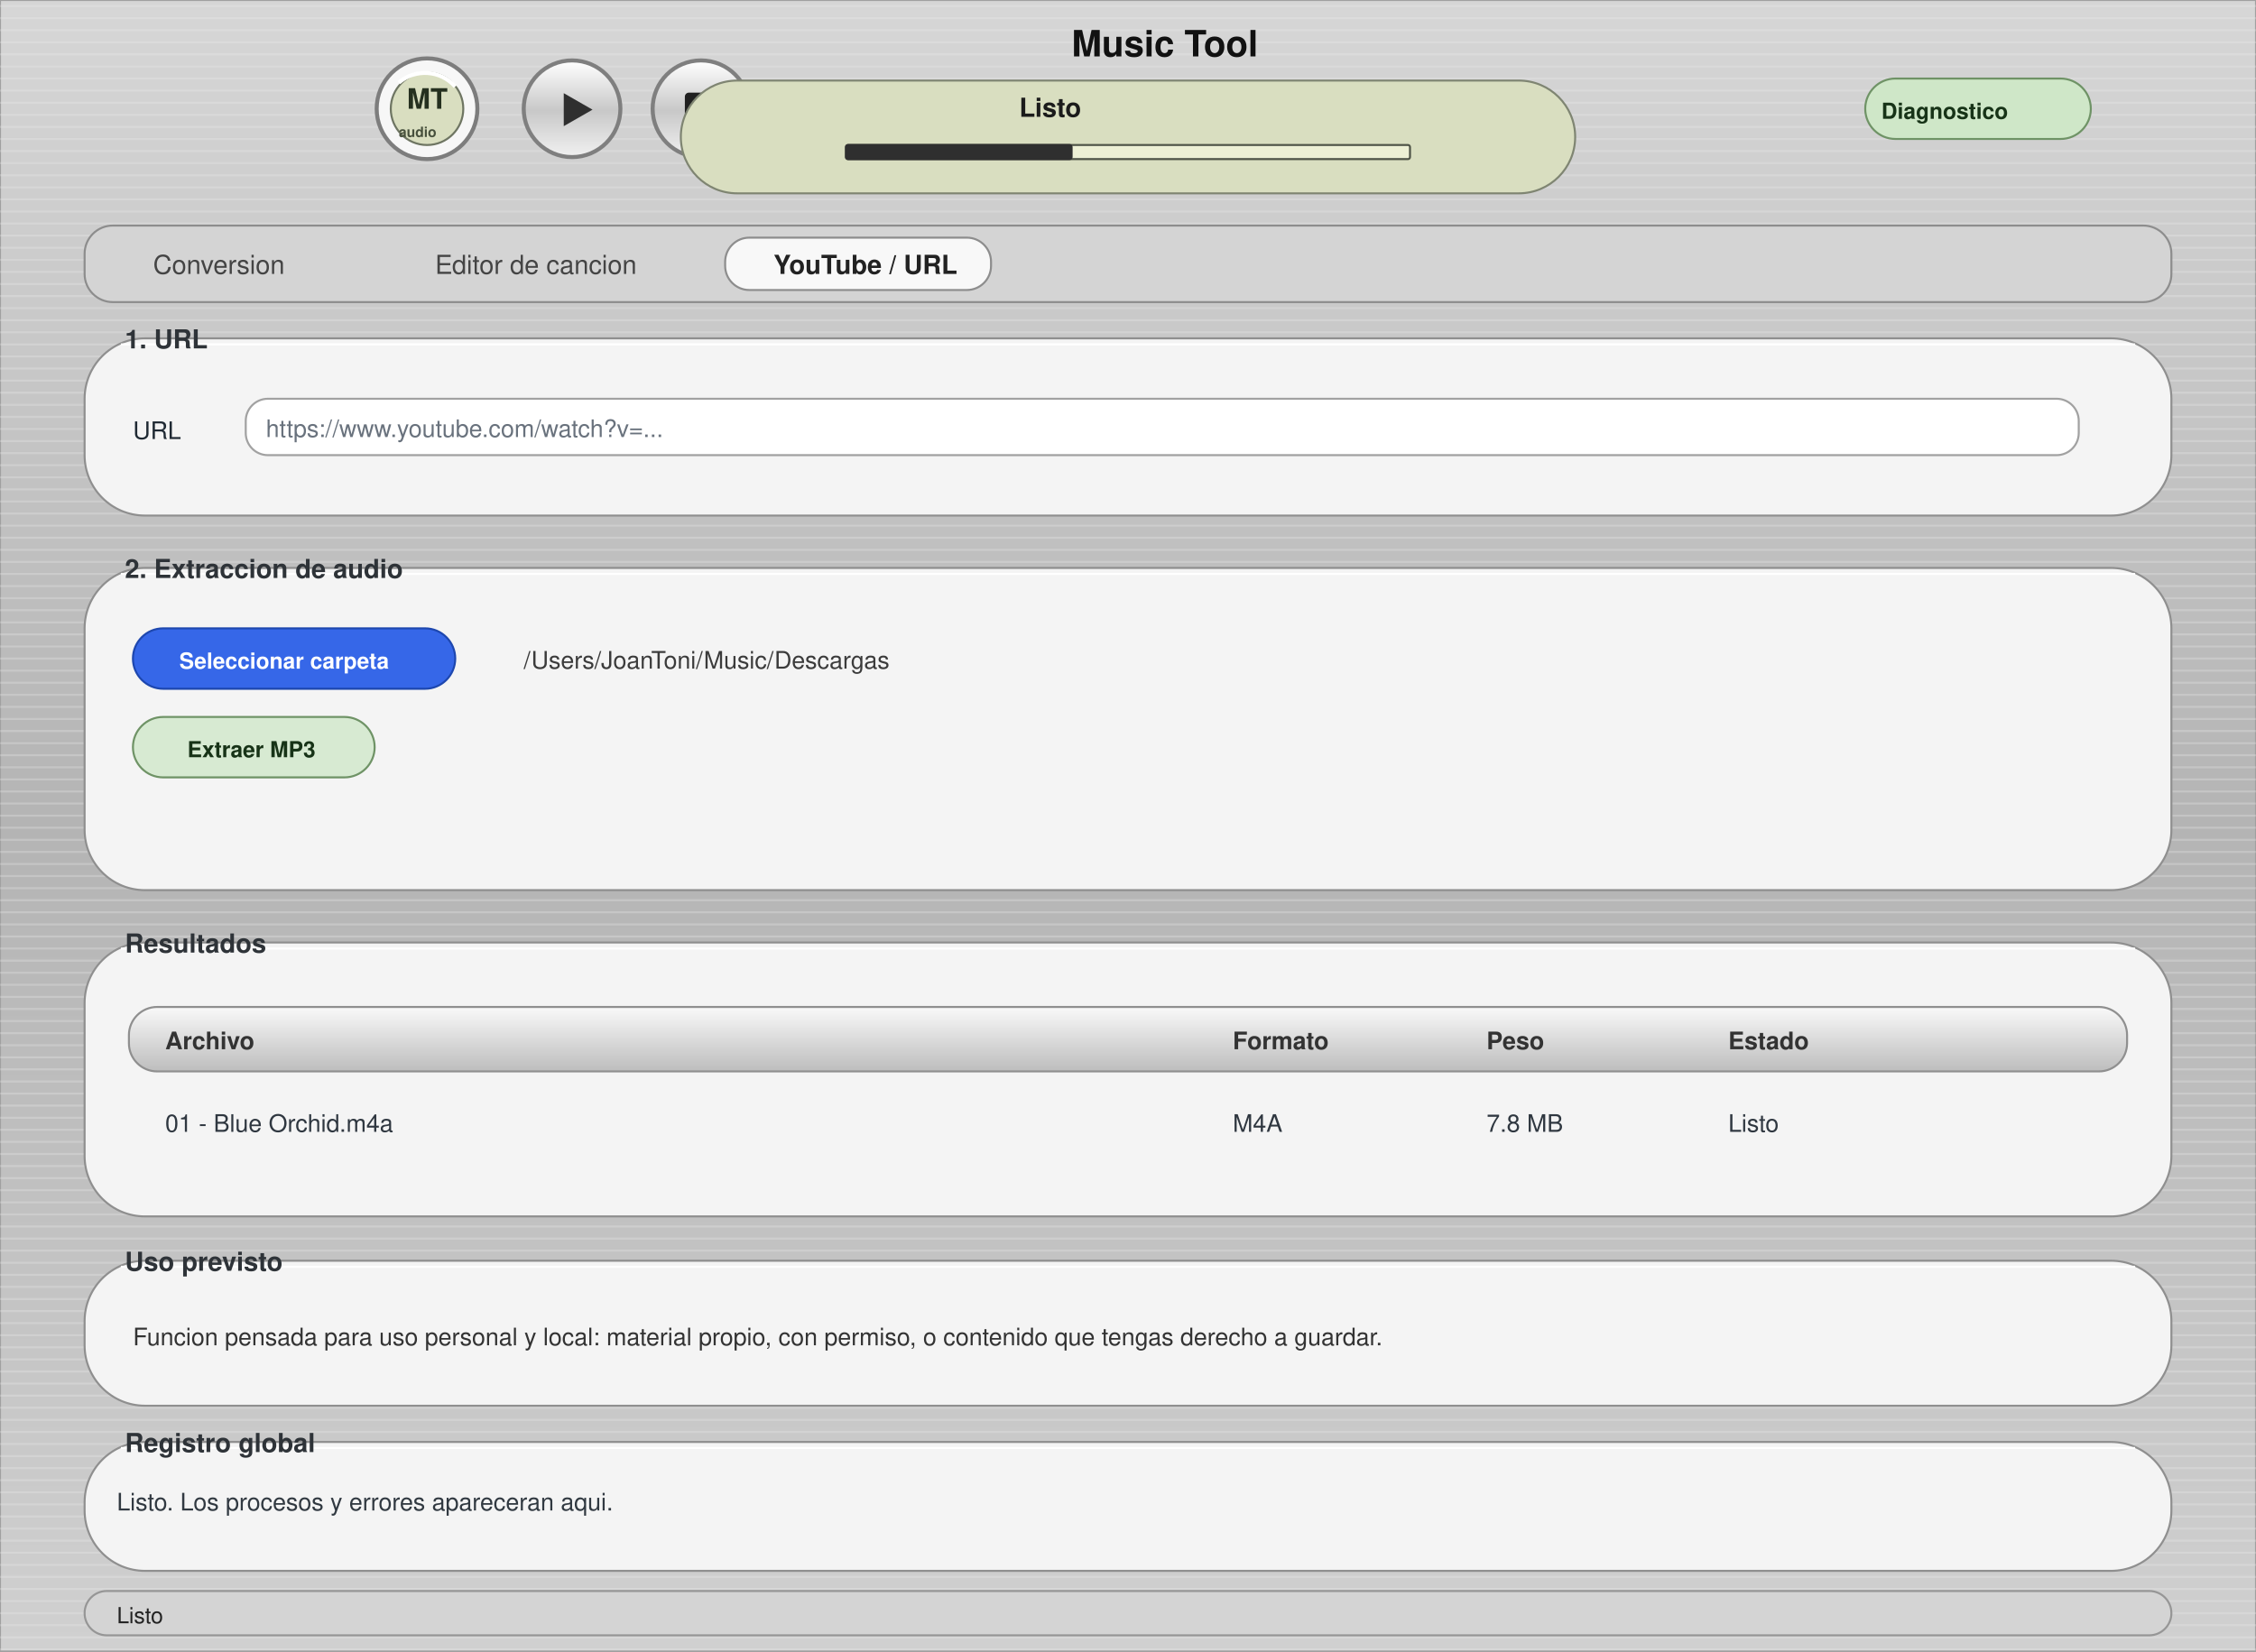
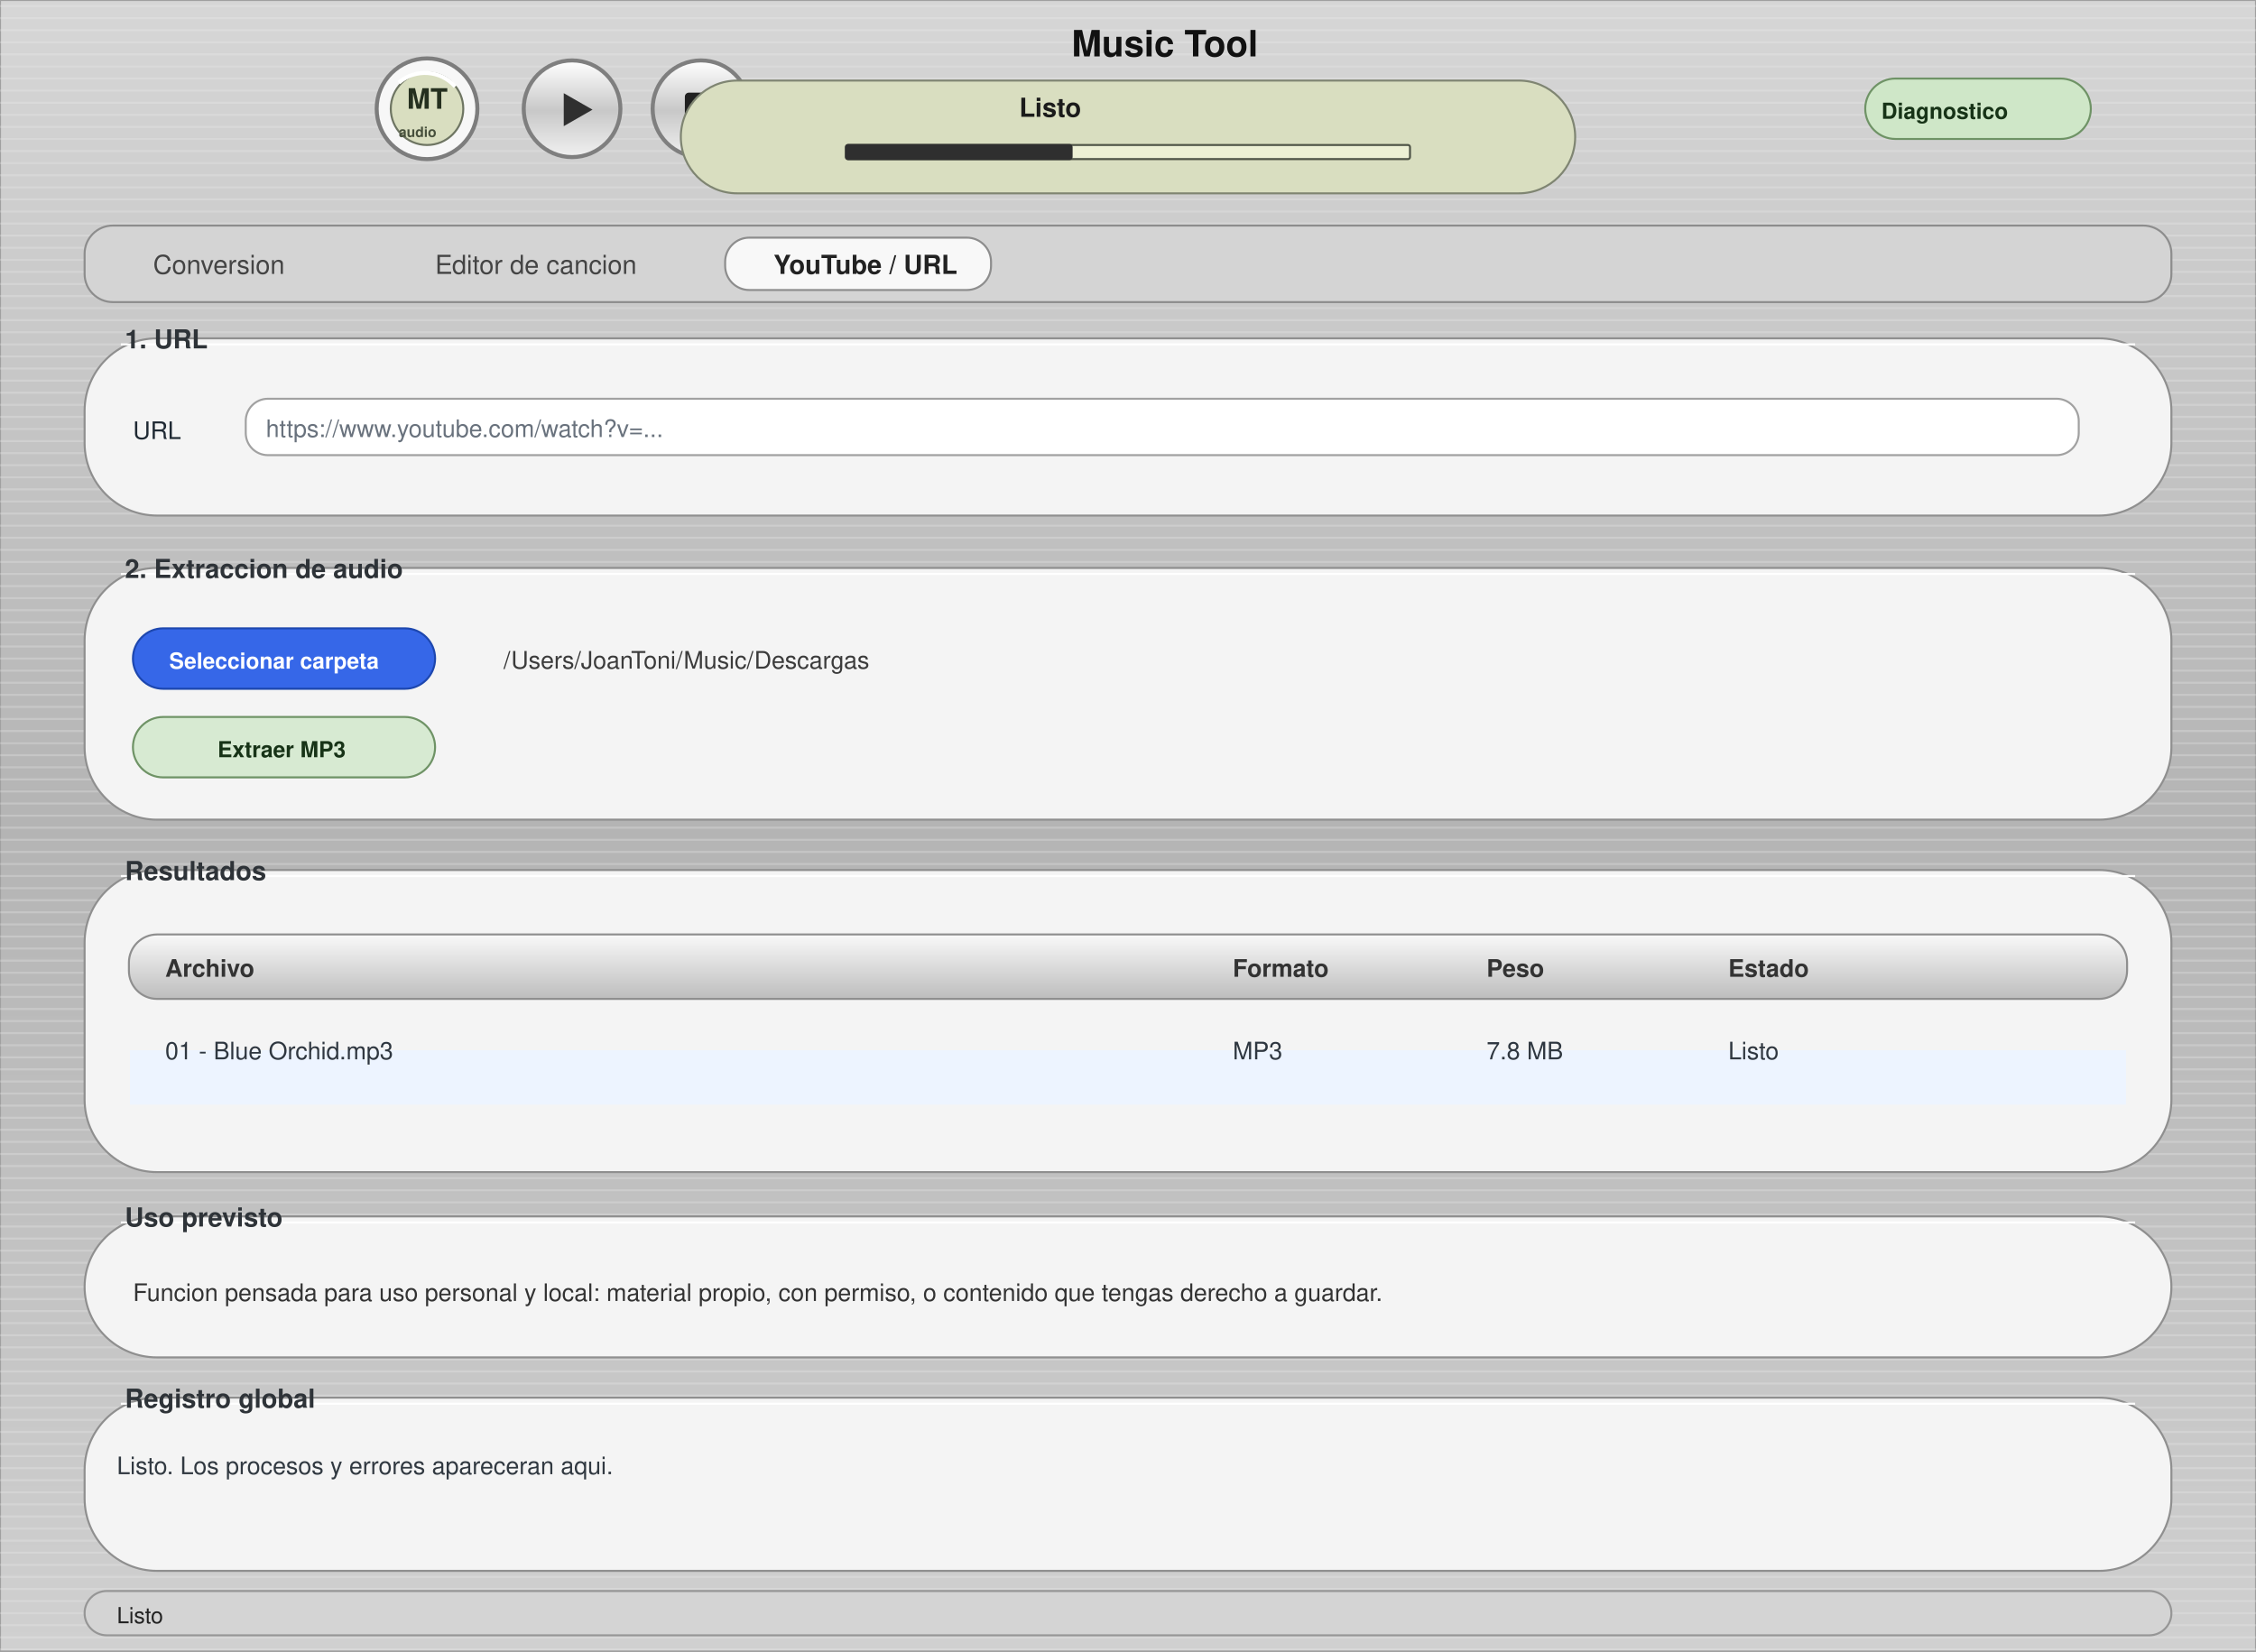
<svg xmlns="http://www.w3.org/2000/svg" width="1120" height="820" viewBox="0 0 1120 820">
  <defs>
    <linearGradient id="metal" x1="0" x2="0" y1="0" y2="1">
      <stop offset="0" stop-color="#d6d6d6" />
      <stop offset="0.5" stop-color="#b4b4b4" />
      <stop offset="1" stop-color="#d0d0d0" />
    </linearGradient>
    <linearGradient id="buttonChrome" x1="0" x2="0" y1="0" y2="1">
      <stop offset="0" stop-color="#ffffff" />
      <stop offset="0.52" stop-color="#c8c8c8" />
      <stop offset="1" stop-color="#f1f1f1" />
    </linearGradient>
    <linearGradient id="tableHeader" x1="0" x2="0" y1="0" y2="1">
      <stop offset="0" stop-color="#f9f9f9" />
      <stop offset="1" stop-color="#bdbdbd" />
    </linearGradient>
  </defs>
  <rect x="0" y="0" width="1120" height="820" rx="0" fill="url(#metal)" stroke="#a0a0a0" />
  <line x1="0" y1="3" x2="1120" y2="3" stroke="#eeeeee" opacity="0.28" />
  <line x1="0" y1="9" x2="1120" y2="9" stroke="#eeeeee" opacity="0.28" />
  <line x1="0" y1="15" x2="1120" y2="15" stroke="#eeeeee" opacity="0.28" />
  <line x1="0" y1="21" x2="1120" y2="21" stroke="#eeeeee" opacity="0.28" />
  <line x1="0" y1="27" x2="1120" y2="27" stroke="#eeeeee" opacity="0.28" />
  <line x1="0" y1="33" x2="1120" y2="33" stroke="#eeeeee" opacity="0.28" />
  <line x1="0" y1="39" x2="1120" y2="39" stroke="#eeeeee" opacity="0.28" />
  <line x1="0" y1="45" x2="1120" y2="45" stroke="#eeeeee" opacity="0.28" />
  <line x1="0" y1="51" x2="1120" y2="51" stroke="#eeeeee" opacity="0.28" />
  <line x1="0" y1="57" x2="1120" y2="57" stroke="#eeeeee" opacity="0.28" />
  <line x1="0" y1="63" x2="1120" y2="63" stroke="#eeeeee" opacity="0.28" />
  <line x1="0" y1="69" x2="1120" y2="69" stroke="#eeeeee" opacity="0.28" />
  <line x1="0" y1="75" x2="1120" y2="75" stroke="#eeeeee" opacity="0.28" />
  <line x1="0" y1="81" x2="1120" y2="81" stroke="#eeeeee" opacity="0.28" />
  <line x1="0" y1="87" x2="1120" y2="87" stroke="#eeeeee" opacity="0.28" />
  <line x1="0" y1="93" x2="1120" y2="93" stroke="#eeeeee" opacity="0.28" />
  <line x1="0" y1="99" x2="1120" y2="99" stroke="#eeeeee" opacity="0.28" />
  <line x1="0" y1="105" x2="1120" y2="105" stroke="#eeeeee" opacity="0.28" />
  <line x1="0" y1="111" x2="1120" y2="111" stroke="#eeeeee" opacity="0.28" />
  <line x1="0" y1="117" x2="1120" y2="117" stroke="#eeeeee" opacity="0.28" />
  <line x1="0" y1="123" x2="1120" y2="123" stroke="#eeeeee" opacity="0.28" />
  <line x1="0" y1="129" x2="1120" y2="129" stroke="#eeeeee" opacity="0.28" />
  <line x1="0" y1="135" x2="1120" y2="135" stroke="#eeeeee" opacity="0.28" />
  <line x1="0" y1="141" x2="1120" y2="141" stroke="#eeeeee" opacity="0.28" />
  <line x1="0" y1="147" x2="1120" y2="147" stroke="#eeeeee" opacity="0.28" />
  <line x1="0" y1="153" x2="1120" y2="153" stroke="#eeeeee" opacity="0.28" />
  <line x1="0" y1="159" x2="1120" y2="159" stroke="#eeeeee" opacity="0.28" />
  <line x1="0" y1="165" x2="1120" y2="165" stroke="#eeeeee" opacity="0.28" />
  <line x1="0" y1="171" x2="1120" y2="171" stroke="#eeeeee" opacity="0.28" />
  <line x1="0" y1="177" x2="1120" y2="177" stroke="#eeeeee" opacity="0.28" />
  <line x1="0" y1="183" x2="1120" y2="183" stroke="#eeeeee" opacity="0.28" />
  <line x1="0" y1="189" x2="1120" y2="189" stroke="#eeeeee" opacity="0.28" />
  <line x1="0" y1="195" x2="1120" y2="195" stroke="#eeeeee" opacity="0.28" />
  <line x1="0" y1="201" x2="1120" y2="201" stroke="#eeeeee" opacity="0.28" />
  <line x1="0" y1="207" x2="1120" y2="207" stroke="#eeeeee" opacity="0.28" />
  <line x1="0" y1="213" x2="1120" y2="213" stroke="#eeeeee" opacity="0.28" />
  <line x1="0" y1="219" x2="1120" y2="219" stroke="#eeeeee" opacity="0.28" />
  <line x1="0" y1="225" x2="1120" y2="225" stroke="#eeeeee" opacity="0.28" />
  <line x1="0" y1="231" x2="1120" y2="231" stroke="#eeeeee" opacity="0.28" />
  <line x1="0" y1="237" x2="1120" y2="237" stroke="#eeeeee" opacity="0.28" />
  <line x1="0" y1="243" x2="1120" y2="243" stroke="#eeeeee" opacity="0.28" />
  <line x1="0" y1="249" x2="1120" y2="249" stroke="#eeeeee" opacity="0.28" />
  <line x1="0" y1="255" x2="1120" y2="255" stroke="#eeeeee" opacity="0.28" />
  <line x1="0" y1="261" x2="1120" y2="261" stroke="#eeeeee" opacity="0.28" />
  <line x1="0" y1="267" x2="1120" y2="267" stroke="#eeeeee" opacity="0.28" />
  <line x1="0" y1="273" x2="1120" y2="273" stroke="#eeeeee" opacity="0.28" />
  <line x1="0" y1="279" x2="1120" y2="279" stroke="#eeeeee" opacity="0.28" />
  <line x1="0" y1="285" x2="1120" y2="285" stroke="#eeeeee" opacity="0.28" />
  <line x1="0" y1="291" x2="1120" y2="291" stroke="#eeeeee" opacity="0.28" />
  <line x1="0" y1="297" x2="1120" y2="297" stroke="#eeeeee" opacity="0.28" />
  <line x1="0" y1="303" x2="1120" y2="303" stroke="#eeeeee" opacity="0.28" />
  <line x1="0" y1="309" x2="1120" y2="309" stroke="#eeeeee" opacity="0.28" />
  <line x1="0" y1="315" x2="1120" y2="315" stroke="#eeeeee" opacity="0.28" />
  <line x1="0" y1="321" x2="1120" y2="321" stroke="#eeeeee" opacity="0.28" />
  <line x1="0" y1="327" x2="1120" y2="327" stroke="#eeeeee" opacity="0.28" />
  <line x1="0" y1="333" x2="1120" y2="333" stroke="#eeeeee" opacity="0.28" />
  <line x1="0" y1="339" x2="1120" y2="339" stroke="#eeeeee" opacity="0.28" />
  <line x1="0" y1="345" x2="1120" y2="345" stroke="#eeeeee" opacity="0.28" />
  <line x1="0" y1="351" x2="1120" y2="351" stroke="#eeeeee" opacity="0.28" />
  <line x1="0" y1="357" x2="1120" y2="357" stroke="#eeeeee" opacity="0.28" />
  <line x1="0" y1="363" x2="1120" y2="363" stroke="#eeeeee" opacity="0.28" />
  <line x1="0" y1="369" x2="1120" y2="369" stroke="#eeeeee" opacity="0.28" />
  <line x1="0" y1="375" x2="1120" y2="375" stroke="#eeeeee" opacity="0.28" />
  <line x1="0" y1="381" x2="1120" y2="381" stroke="#eeeeee" opacity="0.28" />
  <line x1="0" y1="387" x2="1120" y2="387" stroke="#eeeeee" opacity="0.28" />
  <line x1="0" y1="393" x2="1120" y2="393" stroke="#eeeeee" opacity="0.28" />
  <line x1="0" y1="399" x2="1120" y2="399" stroke="#eeeeee" opacity="0.28" />
  <line x1="0" y1="405" x2="1120" y2="405" stroke="#eeeeee" opacity="0.28" />
  <line x1="0" y1="411" x2="1120" y2="411" stroke="#eeeeee" opacity="0.28" />
  <line x1="0" y1="417" x2="1120" y2="417" stroke="#eeeeee" opacity="0.28" />
  <line x1="0" y1="423" x2="1120" y2="423" stroke="#eeeeee" opacity="0.28" />
  <line x1="0" y1="429" x2="1120" y2="429" stroke="#eeeeee" opacity="0.28" />
  <line x1="0" y1="435" x2="1120" y2="435" stroke="#eeeeee" opacity="0.28" />
  <line x1="0" y1="441" x2="1120" y2="441" stroke="#eeeeee" opacity="0.28" />
  <line x1="0" y1="447" x2="1120" y2="447" stroke="#eeeeee" opacity="0.28" />
  <line x1="0" y1="453" x2="1120" y2="453" stroke="#eeeeee" opacity="0.28" />
  <line x1="0" y1="459" x2="1120" y2="459" stroke="#eeeeee" opacity="0.28" />
  <line x1="0" y1="465" x2="1120" y2="465" stroke="#eeeeee" opacity="0.28" />
  <line x1="0" y1="471" x2="1120" y2="471" stroke="#eeeeee" opacity="0.28" />
  <line x1="0" y1="477" x2="1120" y2="477" stroke="#eeeeee" opacity="0.28" />
  <line x1="0" y1="483" x2="1120" y2="483" stroke="#eeeeee" opacity="0.28" />
  <line x1="0" y1="489" x2="1120" y2="489" stroke="#eeeeee" opacity="0.28" />
  <line x1="0" y1="495" x2="1120" y2="495" stroke="#eeeeee" opacity="0.28" />
  <line x1="0" y1="501" x2="1120" y2="501" stroke="#eeeeee" opacity="0.28" />
  <line x1="0" y1="507" x2="1120" y2="507" stroke="#eeeeee" opacity="0.28" />
  <line x1="0" y1="513" x2="1120" y2="513" stroke="#eeeeee" opacity="0.28" />
  <line x1="0" y1="519" x2="1120" y2="519" stroke="#eeeeee" opacity="0.28" />
  <line x1="0" y1="525" x2="1120" y2="525" stroke="#eeeeee" opacity="0.28" />
  <line x1="0" y1="531" x2="1120" y2="531" stroke="#eeeeee" opacity="0.28" />
  <line x1="0" y1="537" x2="1120" y2="537" stroke="#eeeeee" opacity="0.28" />
  <line x1="0" y1="543" x2="1120" y2="543" stroke="#eeeeee" opacity="0.28" />
  <line x1="0" y1="549" x2="1120" y2="549" stroke="#eeeeee" opacity="0.28" />
  <line x1="0" y1="555" x2="1120" y2="555" stroke="#eeeeee" opacity="0.28" />
  <line x1="0" y1="561" x2="1120" y2="561" stroke="#eeeeee" opacity="0.28" />
  <line x1="0" y1="567" x2="1120" y2="567" stroke="#eeeeee" opacity="0.28" />
  <line x1="0" y1="573" x2="1120" y2="573" stroke="#eeeeee" opacity="0.28" />
  <line x1="0" y1="579" x2="1120" y2="579" stroke="#eeeeee" opacity="0.28" />
  <line x1="0" y1="585" x2="1120" y2="585" stroke="#eeeeee" opacity="0.28" />
  <line x1="0" y1="591" x2="1120" y2="591" stroke="#eeeeee" opacity="0.28" />
  <line x1="0" y1="597" x2="1120" y2="597" stroke="#eeeeee" opacity="0.28" />
  <line x1="0" y1="603" x2="1120" y2="603" stroke="#eeeeee" opacity="0.28" />
  <line x1="0" y1="609" x2="1120" y2="609" stroke="#eeeeee" opacity="0.28" />
  <line x1="0" y1="615" x2="1120" y2="615" stroke="#eeeeee" opacity="0.28" />
  <line x1="0" y1="621" x2="1120" y2="621" stroke="#eeeeee" opacity="0.28" />
  <line x1="0" y1="627" x2="1120" y2="627" stroke="#eeeeee" opacity="0.28" />
  <line x1="0" y1="633" x2="1120" y2="633" stroke="#eeeeee" opacity="0.28" />
  <line x1="0" y1="639" x2="1120" y2="639" stroke="#eeeeee" opacity="0.28" />
  <line x1="0" y1="645" x2="1120" y2="645" stroke="#eeeeee" opacity="0.28" />
  <line x1="0" y1="651" x2="1120" y2="651" stroke="#eeeeee" opacity="0.28" />
  <line x1="0" y1="657" x2="1120" y2="657" stroke="#eeeeee" opacity="0.28" />
  <line x1="0" y1="663" x2="1120" y2="663" stroke="#eeeeee" opacity="0.28" />
  <line x1="0" y1="669" x2="1120" y2="669" stroke="#eeeeee" opacity="0.28" />
  <line x1="0" y1="675" x2="1120" y2="675" stroke="#eeeeee" opacity="0.28" />
  <line x1="0" y1="681" x2="1120" y2="681" stroke="#eeeeee" opacity="0.28" />
  <line x1="0" y1="687" x2="1120" y2="687" stroke="#eeeeee" opacity="0.28" />
  <line x1="0" y1="693" x2="1120" y2="693" stroke="#eeeeee" opacity="0.28" />
  <line x1="0" y1="699" x2="1120" y2="699" stroke="#eeeeee" opacity="0.28" />
  <line x1="0" y1="705" x2="1120" y2="705" stroke="#eeeeee" opacity="0.28" />
  <line x1="0" y1="711" x2="1120" y2="711" stroke="#eeeeee" opacity="0.28" />
  <line x1="0" y1="717" x2="1120" y2="717" stroke="#eeeeee" opacity="0.28" />
  <line x1="0" y1="723" x2="1120" y2="723" stroke="#eeeeee" opacity="0.28" />
  <line x1="0" y1="729" x2="1120" y2="729" stroke="#eeeeee" opacity="0.28" />
  <line x1="0" y1="735" x2="1120" y2="735" stroke="#eeeeee" opacity="0.28" />
  <line x1="0" y1="741" x2="1120" y2="741" stroke="#eeeeee" opacity="0.28" />
  <line x1="0" y1="747" x2="1120" y2="747" stroke="#eeeeee" opacity="0.28" />
  <line x1="0" y1="753" x2="1120" y2="753" stroke="#eeeeee" opacity="0.28" />
  <line x1="0" y1="759" x2="1120" y2="759" stroke="#eeeeee" opacity="0.28" />
  <line x1="0" y1="765" x2="1120" y2="765" stroke="#eeeeee" opacity="0.28" />
  <line x1="0" y1="771" x2="1120" y2="771" stroke="#eeeeee" opacity="0.28" />
  <line x1="0" y1="777" x2="1120" y2="777" stroke="#eeeeee" opacity="0.28" />
  <line x1="0" y1="783" x2="1120" y2="783" stroke="#eeeeee" opacity="0.28" />
  <line x1="0" y1="789" x2="1120" y2="789" stroke="#eeeeee" opacity="0.28" />
  <line x1="0" y1="795" x2="1120" y2="795" stroke="#eeeeee" opacity="0.28" />
  <line x1="0" y1="801" x2="1120" y2="801" stroke="#eeeeee" opacity="0.28" />
  <line x1="0" y1="807" x2="1120" y2="807" stroke="#eeeeee" opacity="0.28" />
  <line x1="0" y1="813" x2="1120" y2="813" stroke="#eeeeee" opacity="0.28" />
  <line x1="0" y1="819" x2="1120" y2="819" stroke="#eeeeee" opacity="0.28" />
  <text x="532" y="28" font-family="-apple-system, BlinkMacSystemFont, Helvetica, Arial, sans-serif" font-size="18" font-weight="700" fill="#111111">Music Tool</text>
  <circle cx="212" cy="54" r="25" fill="#f7f7f7" stroke="#7d7d7d" stroke-width="2" />
  <circle cx="212" cy="54" r="18" fill="#d9dec0" stroke="#6e7562" />
  <path d="M198 41 A20 20 0 0 1 226 43" fill="none" stroke="#ffffff" stroke-width="2" />
  <text x="202" y="54" font-family="-apple-system, BlinkMacSystemFont, Helvetica, Arial, sans-serif" font-size="14" font-weight="700" fill="#25301f">MT</text>
  <text x="198" y="68" font-family="-apple-system, BlinkMacSystemFont, Helvetica, Arial, sans-serif" font-size="7" font-weight="700" fill="#47503c">audio</text>
  <circle cx="284" cy="54" r="24" fill="url(#buttonChrome)" stroke="#7f7f7f" stroke-width="2" />
  <text x="278" y="61" font-family="-apple-system, BlinkMacSystemFont, Helvetica, Arial, sans-serif" font-size="18" font-weight="700" fill="#2f2f2f">▶</text>
  <circle cx="348" cy="54" r="24" fill="url(#buttonChrome)" stroke="#7f7f7f" stroke-width="2" />
  <rect x="340" y="46" width="16" height="16" rx="2" fill="#202020" />
  <rect x="338" y="40" width="444" height="56" rx="28" fill="#d9dec0" stroke="#7f8572" />
  <text x="506" y="58" font-family="-apple-system, BlinkMacSystemFont, Helvetica, Arial, sans-serif" font-size="13" font-weight="700" fill="#1b1b1b">Listo</text>
  <rect x="420" y="72" width="280" height="7" rx="1" fill="#edf0d5" stroke="#4f5447" />
  <rect x="420" y="72" width="112" height="7" rx="1" fill="#2f2f2f" stroke="#2f2f2f" />
  <rect x="926" y="39" width="112" height="30" rx="15" fill="#cfe7c8" stroke="#6f9366" />
  <text x="934" y="59" font-family="-apple-system, BlinkMacSystemFont, Helvetica, Arial, sans-serif" font-size="11" font-weight="700" fill="#173317">Diagnostico</text>
  <rect x="42" y="112" width="1036" height="38" rx="14" fill="#d4d4d4" stroke="#8d8d8d" />
  <text x="76" y="136" font-family="-apple-system, BlinkMacSystemFont, Helvetica, Arial, sans-serif" font-size="13" font-weight="500" fill="#444">Conversion</text>
  <text x="216" y="136" font-family="-apple-system, BlinkMacSystemFont, Helvetica, Arial, sans-serif" font-size="13" font-weight="500" fill="#444">Editor de cancion</text>
  <rect x="360" y="118" width="132" height="26" rx="12" fill="#f8f8f8" stroke="#8d8d8d" />
  <text x="384" y="136" font-family="-apple-system, BlinkMacSystemFont, Helvetica, Arial, sans-serif" font-size="13" font-weight="600" fill="#222">YouTube / URL</text>
-   <rect x="42" y="168" width="1036" height="88" rx="30" fill="#f4f4f4" stroke="#8f8f8f" />
+   <rect x="42" y="168" width="1036" height="88" rx="36" fill="#f4f4f4" stroke="#8f8f8f" />
  <line x1="60" y1="171" x2="1060" y2="171" stroke="#ffffff" />
  <text x="62" y="173" font-family="-apple-system, BlinkMacSystemFont, Helvetica, Arial, sans-serif" font-size="13" font-weight="600" fill="#2e3338">1. URL</text>
  <text x="66" y="218" font-family="-apple-system, BlinkMacSystemFont, Helvetica, Arial, sans-serif" font-size="12" font-weight="500" fill="#1f2933">URL</text>
  <rect x="122" y="198" width="910" height="28" rx="11" fill="#ffffff" stroke="#a1a1a1" />
  <text x="132" y="217" font-family="-apple-system, BlinkMacSystemFont, Helvetica, Arial, sans-serif" font-size="12" font-weight="400" fill="#69727d">https://www.youtube.com/watch?v=...</text>
-   <rect x="42" y="282" width="1036" height="160" rx="30" fill="#f4f4f4" stroke="#8f8f8f" />
+   <rect x="42" y="282" width="1036" height="125" rx="36" fill="#f4f4f4" stroke="#8f8f8f" />
  <line x1="60" y1="285" x2="1060" y2="285" stroke="#ffffff" />
  <text x="62" y="287" font-family="-apple-system, BlinkMacSystemFont, Helvetica, Arial, sans-serif" font-size="13" font-weight="600" fill="#2e3338">2. Extraccion de audio</text>
-   <rect x="66" y="312" width="160" height="30" rx="15" fill="#3667e8" stroke="#1d47af" />
-   <text x="89" y="332" font-family="-apple-system, BlinkMacSystemFont, Helvetica, Arial, sans-serif" font-size="11" font-weight="700" fill="#ffffff">Seleccionar carpeta</text>
-   <text x="260" y="332" font-family="-apple-system, BlinkMacSystemFont, Helvetica, Arial, sans-serif" font-size="12" font-weight="400" fill="#3b3b3b">/Users/JoanToni/Music/Descargas</text>
-   <rect x="66" y="356" width="120" height="30" rx="15" fill="#d7ead2" stroke="#6f9366" />
-   <text x="93" y="376" font-family="-apple-system, BlinkMacSystemFont, Helvetica, Arial, sans-serif" font-size="11" font-weight="700" fill="#173317">Extraer MP3</text>
-   <rect x="42" y="468" width="1036" height="136" rx="30" fill="#f4f4f4" stroke="#8f8f8f" />
-   <line x1="60" y1="471" x2="1060" y2="471" stroke="#ffffff" />
-   <text x="62" y="473" font-family="-apple-system, BlinkMacSystemFont, Helvetica, Arial, sans-serif" font-size="13" font-weight="600" fill="#2e3338">Resultados</text>
-   <rect x="64" y="500" width="992" height="32" rx="14" fill="url(#tableHeader)" stroke="#8f8f8f" />
-   <text x="82" y="521" font-family="-apple-system, BlinkMacSystemFont, Helvetica, Arial, sans-serif" font-size="12" font-weight="600" fill="#333">Archivo</text>
-   <text x="612" y="521" font-family="-apple-system, BlinkMacSystemFont, Helvetica, Arial, sans-serif" font-size="12" font-weight="600" fill="#333">Formato</text>
-   <text x="738" y="521" font-family="-apple-system, BlinkMacSystemFont, Helvetica, Arial, sans-serif" font-size="12" font-weight="600" fill="#333">Peso</text>
-   <text x="858" y="521" font-family="-apple-system, BlinkMacSystemFont, Helvetica, Arial, sans-serif" font-size="12" font-weight="600" fill="#333">Estado</text>
-   <text x="82" y="562" font-family="-apple-system, BlinkMacSystemFont, Helvetica, Arial, sans-serif" font-size="12" font-weight="400" fill="#2f3740">01 - Blue Orchid.m4a</text>
-   <text x="612" y="562" font-family="-apple-system, BlinkMacSystemFont, Helvetica, Arial, sans-serif" font-size="12" font-weight="400" fill="#2f3740">M4A</text>
-   <text x="738" y="562" font-family="-apple-system, BlinkMacSystemFont, Helvetica, Arial, sans-serif" font-size="12" font-weight="400" fill="#2f3740">7.8 MB</text>
-   <text x="858" y="562" font-family="-apple-system, BlinkMacSystemFont, Helvetica, Arial, sans-serif" font-size="12" font-weight="400" fill="#2f3740">Listo</text>
-   <rect x="42" y="626" width="1036" height="72" rx="30" fill="#f4f4f4" stroke="#8f8f8f" />
-   <line x1="60" y1="629" x2="1060" y2="629" stroke="#ffffff" />
-   <text x="62" y="631" font-family="-apple-system, BlinkMacSystemFont, Helvetica, Arial, sans-serif" font-size="13" font-weight="600" fill="#2e3338">Uso previsto</text>
-   <text x="66" y="668" font-family="-apple-system, BlinkMacSystemFont, Helvetica, Arial, sans-serif" font-size="12" font-weight="400" fill="#333333">Funcion pensada para uso personal y local: material propio, con permiso, o contenido que tengas derecho a guardar.</text>
-   <rect x="42" y="716" width="1036" height="64" rx="30" fill="#f4f4f4" stroke="#8f8f8f" />
-   <line x1="60" y1="719" x2="1060" y2="719" stroke="#ffffff" />
-   <text x="62" y="721" font-family="-apple-system, BlinkMacSystemFont, Helvetica, Arial, sans-serif" font-size="13" font-weight="600" fill="#2e3338">Registro global</text>
-   <text x="58" y="750" font-family="-apple-system, BlinkMacSystemFont, Helvetica, Arial, sans-serif" font-size="12" font-weight="400" fill="#313941">Listo. Los procesos y errores apareceran aqui.</text>
+   <rect x="66" y="312" width="150" height="30" rx="15" fill="#3667e8" stroke="#1d47af" />
+   <text x="84" y="332" font-family="-apple-system, BlinkMacSystemFont, Helvetica, Arial, sans-serif" font-size="11" font-weight="700" fill="#ffffff">Seleccionar carpeta</text>
+   <text x="250" y="332" font-family="-apple-system, BlinkMacSystemFont, Helvetica, Arial, sans-serif" font-size="12" font-weight="400" fill="#3b3b3b">/Users/JoanToni/Music/Descargas</text>
+   <rect x="66" y="356" width="150" height="30" rx="15" fill="#d7ead2" stroke="#6f9366" />
+   <text x="108" y="376" font-family="-apple-system, BlinkMacSystemFont, Helvetica, Arial, sans-serif" font-size="11" font-weight="700" fill="#173317">Extraer MP3</text>
+   <rect x="42" y="432" width="1036" height="150" rx="36" fill="#f4f4f4" stroke="#8f8f8f" />
+   <line x1="60" y1="435" x2="1060" y2="435" stroke="#ffffff" />
+   <text x="62" y="437" font-family="-apple-system, BlinkMacSystemFont, Helvetica, Arial, sans-serif" font-size="13" font-weight="600" fill="#2e3338">Resultados</text>
+   <rect x="64" y="464" width="992" height="32" rx="14" fill="url(#tableHeader)" stroke="#8f8f8f" />
+   <rect x="65" y="522" width="990" height="26" rx="0" fill="#edf4ff" stroke="#edf4ff" />
+   <text x="82" y="485" font-family="-apple-system, BlinkMacSystemFont, Helvetica, Arial, sans-serif" font-size="12" font-weight="600" fill="#333">Archivo</text>
+   <text x="612" y="485" font-family="-apple-system, BlinkMacSystemFont, Helvetica, Arial, sans-serif" font-size="12" font-weight="600" fill="#333">Formato</text>
+   <text x="738" y="485" font-family="-apple-system, BlinkMacSystemFont, Helvetica, Arial, sans-serif" font-size="12" font-weight="600" fill="#333">Peso</text>
+   <text x="858" y="485" font-family="-apple-system, BlinkMacSystemFont, Helvetica, Arial, sans-serif" font-size="12" font-weight="600" fill="#333">Estado</text>
+   <text x="82" y="526" font-family="-apple-system, BlinkMacSystemFont, Helvetica, Arial, sans-serif" font-size="12" font-weight="400" fill="#2f3740">01 - Blue Orchid.mp3</text>
+   <text x="612" y="526" font-family="-apple-system, BlinkMacSystemFont, Helvetica, Arial, sans-serif" font-size="12" font-weight="400" fill="#2f3740">MP3</text>
+   <text x="738" y="526" font-family="-apple-system, BlinkMacSystemFont, Helvetica, Arial, sans-serif" font-size="12" font-weight="400" fill="#2f3740">7.8 MB</text>
+   <text x="858" y="526" font-family="-apple-system, BlinkMacSystemFont, Helvetica, Arial, sans-serif" font-size="12" font-weight="400" fill="#2f3740">Listo</text>
+   <rect x="42" y="604" width="1036" height="70" rx="36" fill="#f4f4f4" stroke="#8f8f8f" />
+   <line x1="60" y1="607" x2="1060" y2="607" stroke="#ffffff" />
+   <text x="62" y="609" font-family="-apple-system, BlinkMacSystemFont, Helvetica, Arial, sans-serif" font-size="13" font-weight="600" fill="#2e3338">Uso previsto</text>
+   <text x="66" y="646" font-family="-apple-system, BlinkMacSystemFont, Helvetica, Arial, sans-serif" font-size="12" font-weight="400" fill="#333333">Funcion pensada para uso personal y local: material propio, con permiso, o contenido que tengas derecho a guardar.</text>
+   <rect x="42" y="694" width="1036" height="86" rx="36" fill="#f4f4f4" stroke="#8f8f8f" />
+   <line x1="60" y1="697" x2="1060" y2="697" stroke="#ffffff" />
+   <text x="62" y="699" font-family="-apple-system, BlinkMacSystemFont, Helvetica, Arial, sans-serif" font-size="13" font-weight="600" fill="#2e3338">Registro global</text>
+   <text x="58" y="732" font-family="-apple-system, BlinkMacSystemFont, Helvetica, Arial, sans-serif" font-size="12" font-weight="400" fill="#313941">Listo. Los procesos y errores apareceran aqui.</text>
  <rect x="42" y="790" width="1036" height="22" rx="11" fill="#d4d4d4" stroke="#969696" />
  <text x="58" y="806" font-family="-apple-system, BlinkMacSystemFont, Helvetica, Arial, sans-serif" font-size="11" font-weight="500" fill="#222">Listo</text>
</svg>
